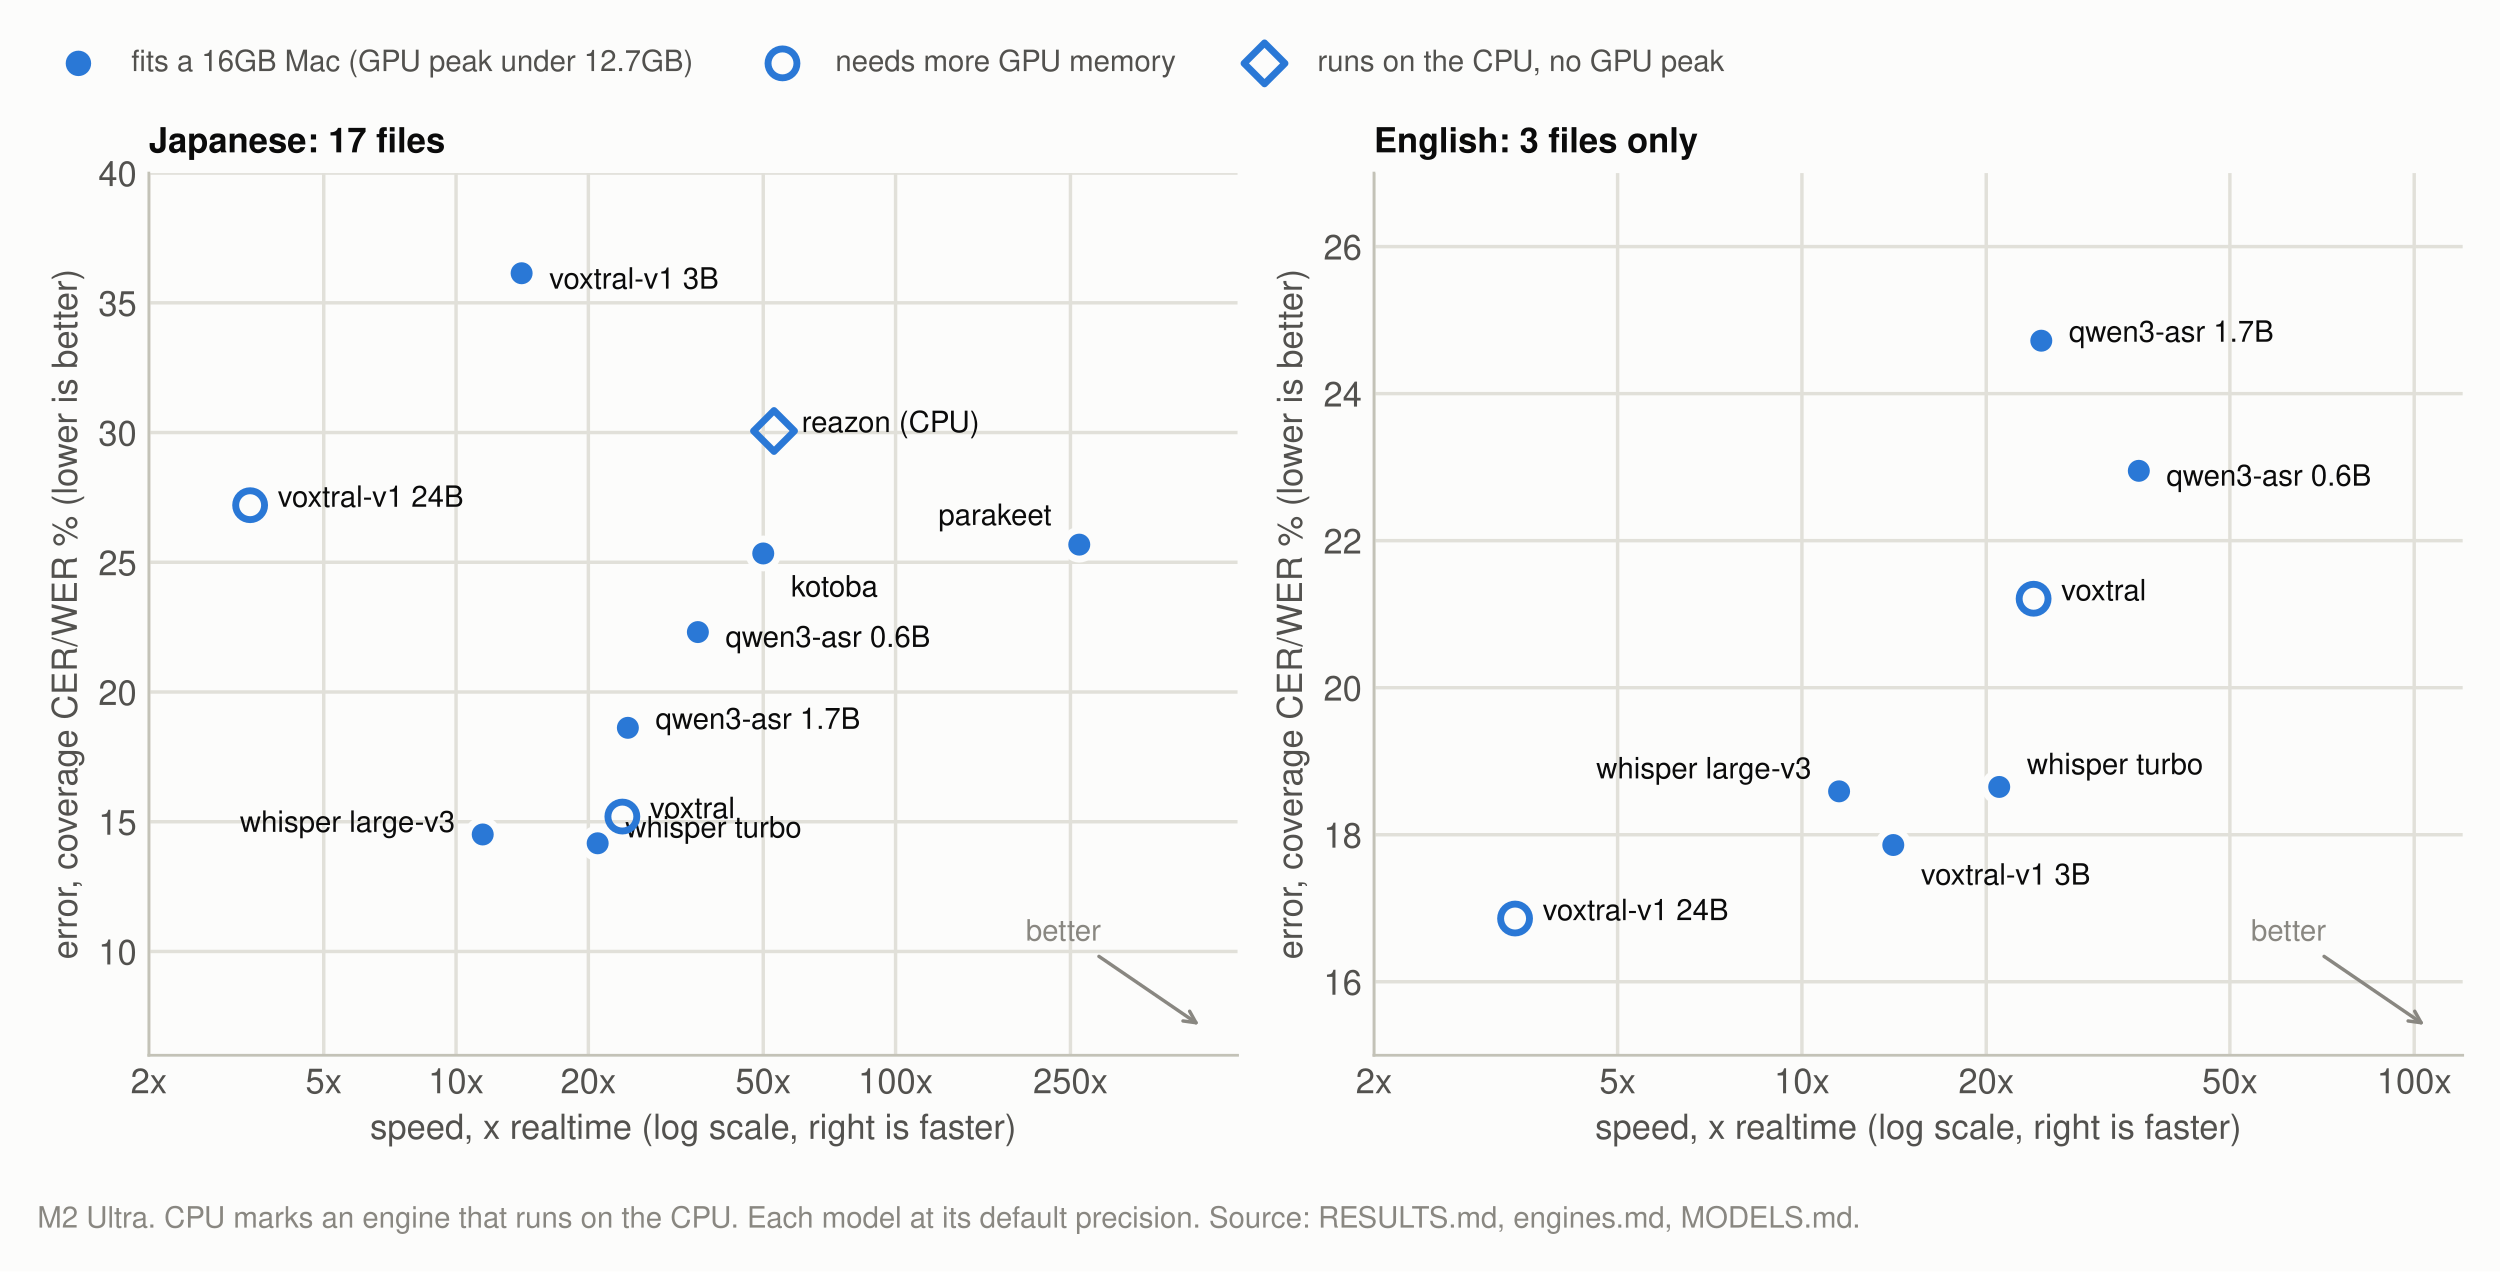
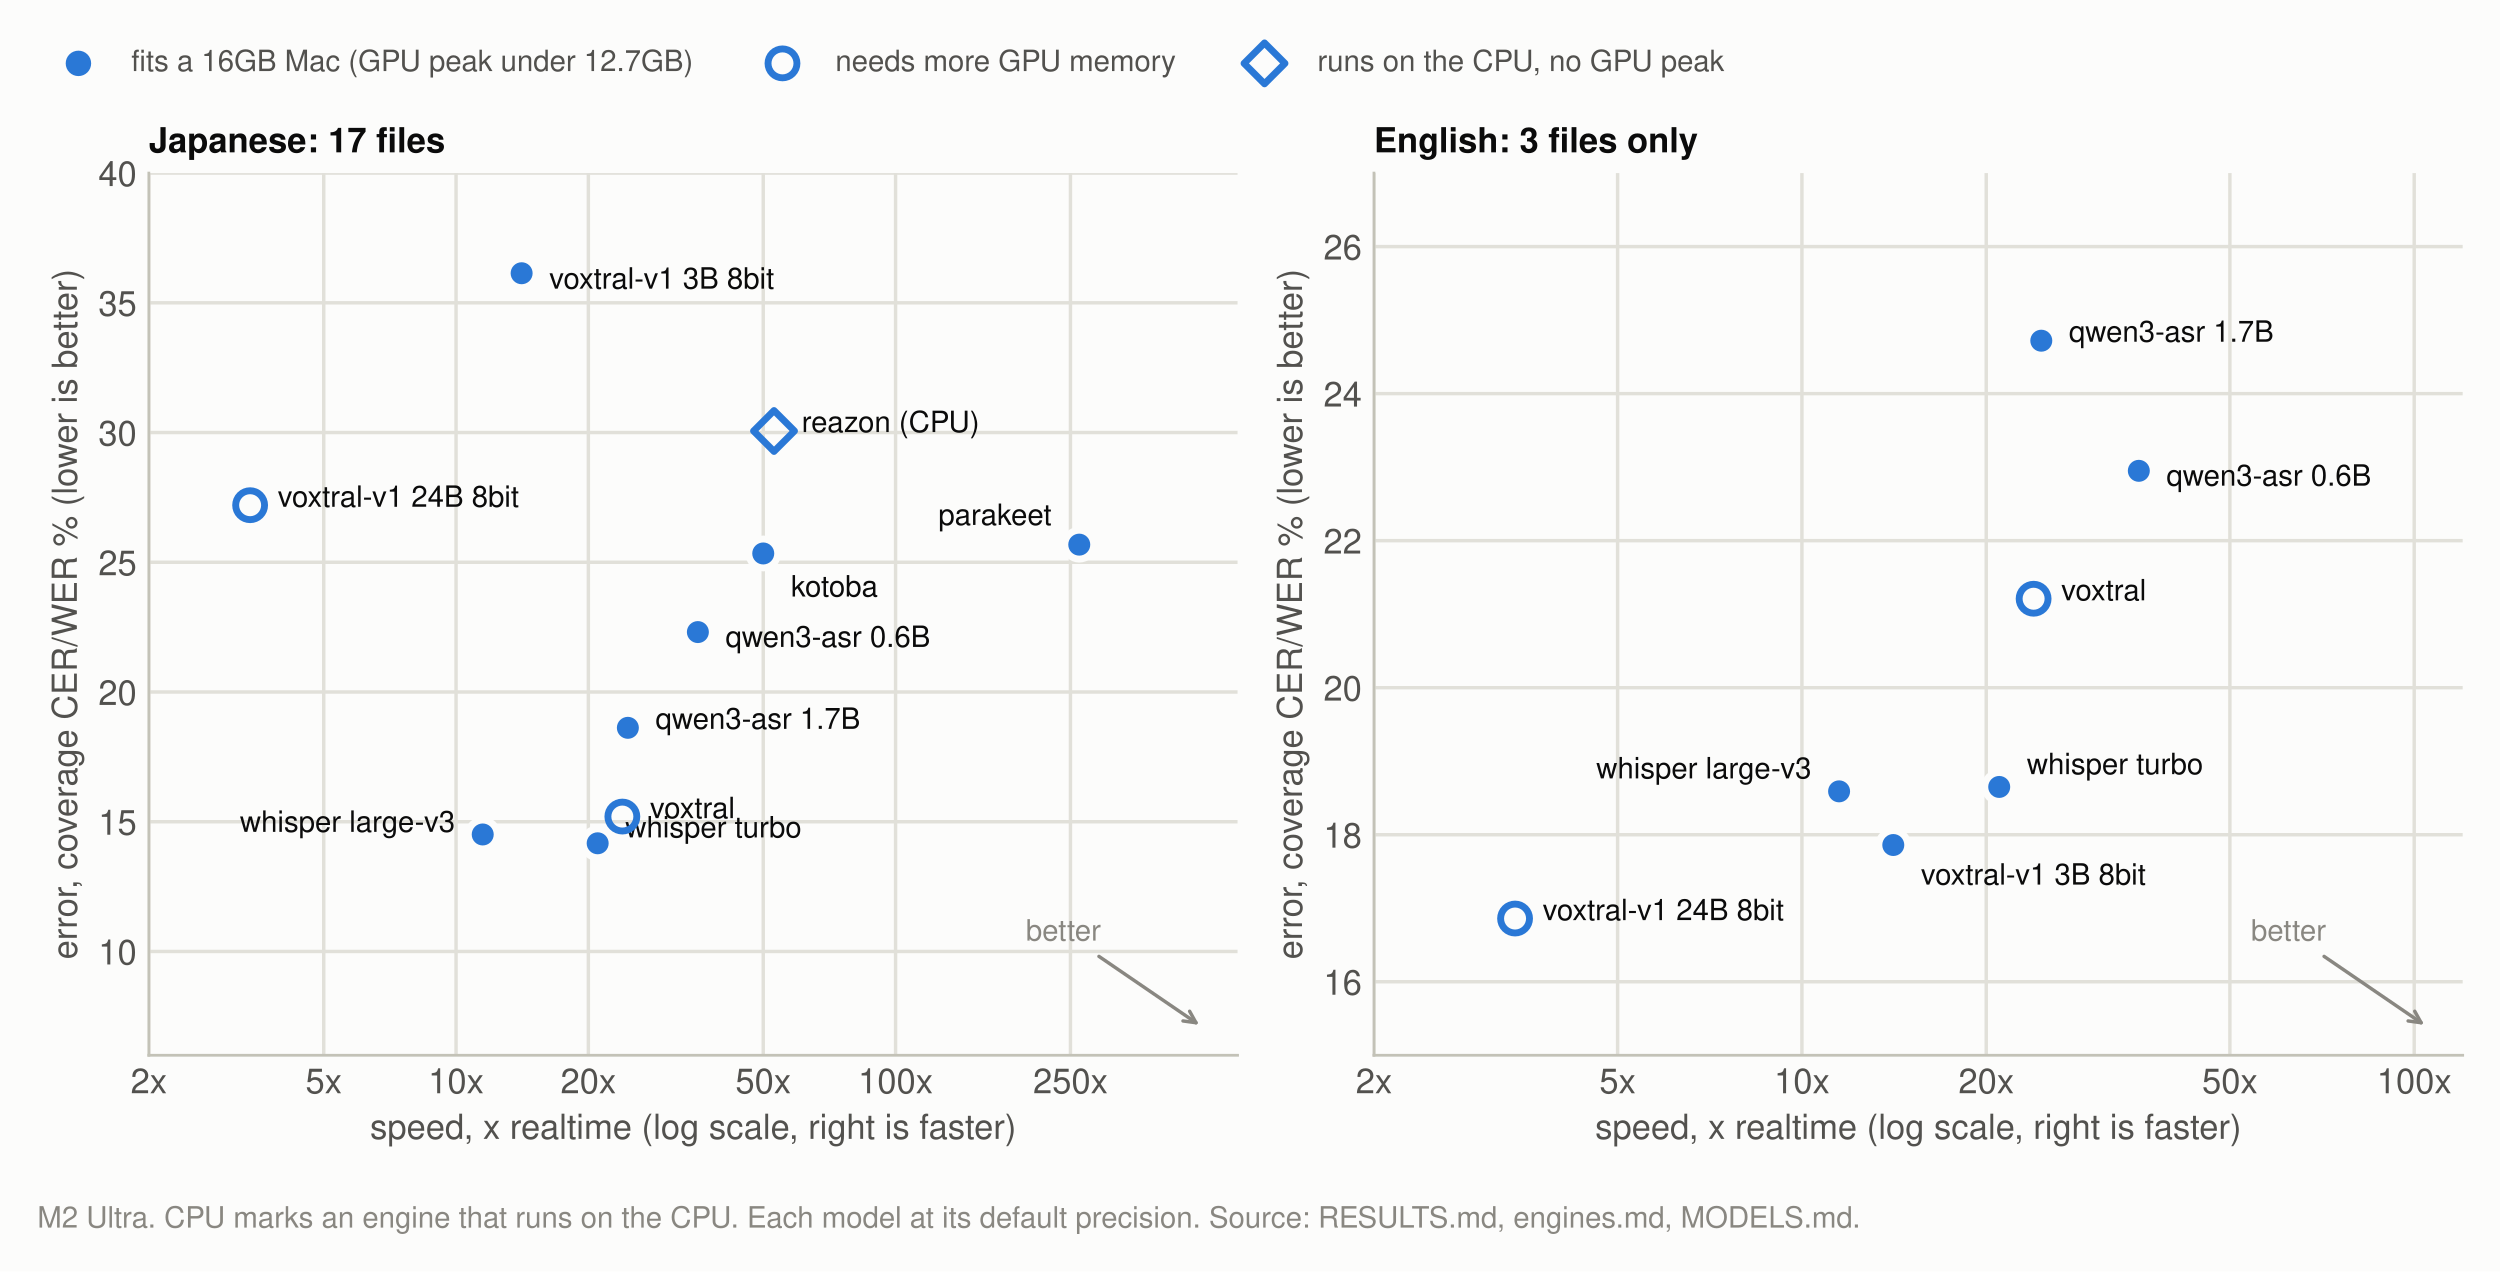
<svg xmlns="http://www.w3.org/2000/svg" xmlns:xlink="http://www.w3.org/1999/xlink" width="723.6pt" height="367.989pt" viewBox="0 0 723.6 367.989" version="1.1">
  <defs>
    <style type="text/css">*{stroke-linejoin: round; stroke-linecap: butt}</style>
  </defs>
  <g id="figure_1">
    <g id="patch_1">
      <path d="M 0 367.989  L 723.6 367.989  L 723.6 0  L 0 0  z " style="fill: #fcfcfb" />
    </g>
    <g id="axes_1">
      <g id="patch_2">
        <path d="M 43.08 305.438  L 358.2 305.438  L 358.2 50.097  L 43.08 50.097  z " style="fill: #fcfcfb" />
      </g>
      <g id="matplotlib.axis_1">
        <g id="xtick_1">
          <g id="line2d_1">
            <path d="M 43.08 305.438  L 43.08 50.097  " clip-path="url(#p4b20a59d7d)" style="fill: none; stroke: #e1e0d9; stroke-linecap: round" />
          </g>
          <g id="line2d_2" />
          <g id="text_1">
            <text style="font-size: 10px; font-family: 'Helvetica', 'Arial', 'DejaVu Sans'; text-anchor: middle; fill: #52514e" x="43.08" y="316.438" transform="rotate(-0 43.08 316.438)">2x</text>
          </g>
        </g>
        <g id="xtick_2">
          <g id="line2d_3">
            <path d="M 93.703 305.438  L 93.703 50.097  " clip-path="url(#p4b20a59d7d)" style="fill: none; stroke: #e1e0d9; stroke-linecap: round" />
          </g>
          <g id="line2d_4" />
          <g id="text_2">
            <text style="font-size: 10px; font-family: 'Helvetica', 'Arial', 'DejaVu Sans'; text-anchor: middle; fill: #52514e" x="93.703" y="316.438" transform="rotate(-0 93.70282 316.438)">5x</text>
          </g>
        </g>
        <g id="xtick_3">
          <g id="line2d_5">
            <path d="M 131.997 305.438  L 131.997 50.097  " clip-path="url(#p4b20a59d7d)" style="fill: none; stroke: #e1e0d9; stroke-linecap: round" />
          </g>
          <g id="line2d_6" />
          <g id="text_3">
            <text style="font-size: 10px; font-family: 'Helvetica', 'Arial', 'DejaVu Sans'; text-anchor: middle; fill: #52514e" x="131.997" y="316.438" transform="rotate(-0 131.9975 316.438)">10x</text>
          </g>
        </g>
        <g id="xtick_4">
          <g id="line2d_7">
            <path d="M 170.292 305.438  L 170.292 50.097  " clip-path="url(#p4b20a59d7d)" style="fill: none; stroke: #e1e0d9; stroke-linecap: round" />
          </g>
          <g id="line2d_8" />
          <g id="text_4">
            <text style="font-size: 10px; font-family: 'Helvetica', 'Arial', 'DejaVu Sans'; text-anchor: middle; fill: #52514e" x="170.292" y="316.438" transform="rotate(-0 170.2922 316.438)">20x</text>
          </g>
        </g>
        <g id="xtick_5">
          <g id="line2d_9">
            <path d="M 220.915 305.438  L 220.915 50.097  " clip-path="url(#p4b20a59d7d)" style="fill: none; stroke: #e1e0d9; stroke-linecap: round" />
          </g>
          <g id="line2d_10" />
          <g id="text_5">
            <text style="font-size: 10px; font-family: 'Helvetica', 'Arial', 'DejaVu Sans'; text-anchor: middle; fill: #52514e" x="220.915" y="316.438" transform="rotate(-0 220.915 316.438)">50x</text>
          </g>
        </g>
        <g id="xtick_6">
          <g id="line2d_11">
            <path d="M 259.21 305.438  L 259.21 50.097  " clip-path="url(#p4b20a59d7d)" style="fill: none; stroke: #e1e0d9; stroke-linecap: round" />
          </g>
          <g id="line2d_12" />
          <g id="text_6">
            <text style="font-size: 10px; font-family: 'Helvetica', 'Arial', 'DejaVu Sans'; text-anchor: middle; fill: #52514e" x="259.21" y="316.438" transform="rotate(-0 259.2097 316.438)">100x</text>
          </g>
        </g>
        <g id="xtick_7">
          <g id="line2d_13">
            <path d="M 309.832 305.438  L 309.832 50.097  " clip-path="url(#p4b20a59d7d)" style="fill: none; stroke: #e1e0d9; stroke-linecap: round" />
          </g>
          <g id="line2d_14" />
          <g id="text_7">
            <text style="font-size: 10px; font-family: 'Helvetica', 'Arial', 'DejaVu Sans'; text-anchor: middle; fill: #52514e" x="309.832" y="316.438" transform="rotate(-0 309.8325 316.438)">250x</text>
          </g>
        </g>
        <g id="text_8">
          <text style="font-size: 10px; font-family: 'Helvetica', 'Arial', 'DejaVu Sans'; text-anchor: middle; fill: #52514e" x="200.64" y="329.637" transform="rotate(-0 200.64 329.6372)">speed, x realtime (log scale, right is faster)</text>
        </g>
      </g>
      <g id="matplotlib.axis_2">
        <g id="ytick_1">
          <g id="line2d_15">
            <path d="M 43.08 275.398  L 358.2 275.398  " clip-path="url(#p4b20a59d7d)" style="fill: none; stroke: #e1e0d9; stroke-linecap: round" />
          </g>
          <g id="line2d_16" />
          <g id="text_9">
            <text style="font-size: 10px; font-family: 'Helvetica', 'Arial', 'DejaVu Sans'; text-anchor: end; fill: #52514e" x="39.58" y="279.148" transform="rotate(-0 39.58 279.1479)">10</text>
          </g>
        </g>
        <g id="ytick_2">
          <g id="line2d_17">
            <path d="M 43.08 237.848  L 358.2 237.848  " clip-path="url(#p4b20a59d7d)" style="fill: none; stroke: #e1e0d9; stroke-linecap: round" />
          </g>
          <g id="line2d_18" />
          <g id="text_10">
            <text style="font-size: 10px; font-family: 'Helvetica', 'Arial', 'DejaVu Sans'; text-anchor: end; fill: #52514e" x="39.58" y="241.598" transform="rotate(-0 39.58 241.5978)">15</text>
          </g>
        </g>
        <g id="ytick_3">
          <g id="line2d_19">
            <path d="M 43.08 200.298  L 358.2 200.298  " clip-path="url(#p4b20a59d7d)" style="fill: none; stroke: #e1e0d9; stroke-linecap: round" />
          </g>
          <g id="line2d_20" />
          <g id="text_11">
            <text style="font-size: 10px; font-family: 'Helvetica', 'Arial', 'DejaVu Sans'; text-anchor: end; fill: #52514e" x="39.58" y="204.048" transform="rotate(-0 39.58 204.0476)">20</text>
          </g>
        </g>
        <g id="ytick_4">
          <g id="line2d_21">
            <path d="M 43.08 162.748  L 358.2 162.748  " clip-path="url(#p4b20a59d7d)" style="fill: none; stroke: #e1e0d9; stroke-linecap: round" />
          </g>
          <g id="line2d_22" />
          <g id="text_12">
            <text style="font-size: 10px; font-family: 'Helvetica', 'Arial', 'DejaVu Sans'; text-anchor: end; fill: #52514e" x="39.58" y="166.498" transform="rotate(-0 39.58 166.4975)">25</text>
          </g>
        </g>
        <g id="ytick_5">
          <g id="line2d_23">
            <path d="M 43.08 125.197  L 358.2 125.197  " clip-path="url(#p4b20a59d7d)" style="fill: none; stroke: #e1e0d9; stroke-linecap: round" />
          </g>
          <g id="line2d_24" />
          <g id="text_13">
            <text style="font-size: 10px; font-family: 'Helvetica', 'Arial', 'DejaVu Sans'; text-anchor: end; fill: #52514e" x="39.58" y="128.947" transform="rotate(-0 39.58 128.9474)">30</text>
          </g>
        </g>
        <g id="ytick_6">
          <g id="line2d_25">
            <path d="M 43.08 87.647  L 358.2 87.647  " clip-path="url(#p4b20a59d7d)" style="fill: none; stroke: #e1e0d9; stroke-linecap: round" />
          </g>
          <g id="line2d_26" />
          <g id="text_14">
            <text style="font-size: 10px; font-family: 'Helvetica', 'Arial', 'DejaVu Sans'; text-anchor: end; fill: #52514e" x="39.58" y="91.397" transform="rotate(-0 39.58 91.3973)">35</text>
          </g>
        </g>
        <g id="ytick_7">
          <g id="line2d_27">
            <path d="M 43.08 50.097  L 358.2 50.097  " clip-path="url(#p4b20a59d7d)" style="fill: none; stroke: #e1e0d9; stroke-linecap: round" />
          </g>
          <g id="line2d_28" />
          <g id="text_15">
            <text style="font-size: 10px; font-family: 'Helvetica', 'Arial', 'DejaVu Sans'; text-anchor: end; fill: #52514e" x="39.58" y="53.847" transform="rotate(-0 39.58 53.84719)">40</text>
          </g>
        </g>
        <g id="text_16">
          <text style="font-size: 10px; font-family: 'Helvetica', 'Arial', 'DejaVu Sans'; text-anchor: middle; fill: #52514e" x="22.246" y="177.768" transform="rotate(-90 22.24563 177.7676)">error, coverage CER/WER % (lower is better)</text>
        </g>
      </g>
      <g id="PathCollection_1" />
      <g id="PathCollection_2">
        <path d="M 0 372.172  C 1.109 372.172 2.174 371.731 2.958 370.947  C 3.743 370.162 4.183 369.098 4.183 367.989  C 4.183 366.879 3.743 365.815 2.958 365.031  C 2.174 364.246 1.109 363.806 0 363.806  C -1.109 363.806 -2.174 364.246 -2.958 365.031  C -3.743 365.815 -4.183 366.879 -4.183 367.989  C -4.183 369.098 -3.743 370.162 -2.958 370.947  C -2.174 371.731 -1.109 372.172 0 372.172  " clip-path="url(#p4b20a59d7d)" style="fill: none; stroke: #2a78d6; stroke-width: 2" />
      </g>
      <g id="PathCollection_3">
        <path d="M 4.916 368.989  L 5.916 367.989  L 0 362.073  L -1 363.073  " clip-path="url(#p4b20a59d7d)" style="fill: none; stroke: #2a78d6; stroke-width: 2" />
      </g>
      <g id="patch_3">
        <path d="M 43.08 305.438  L 43.08 50.097  " style="fill: none; stroke: #c3c2b7; stroke-width: 0.8; stroke-linejoin: miter; stroke-linecap: square" />
      </g>
      <g id="patch_4">
        <path d="M 43.08 305.438  L 358.2 305.438  " style="fill: none; stroke: #c3c2b7; stroke-width: 0.8; stroke-linejoin: miter; stroke-linecap: square" />
      </g>
      <g id="text_17">
        <text style="font-size: 8.5px; font-family: 'Helvetica', 'Arial', 'DejaVu Sans'; text-anchor: start; fill: #0b0b0b" x="188.134" y="236.811" transform="rotate(-0 188.1343 236.8111)">voxtral</text>
      </g>
      <g id="text_18">
        <text style="font-size: 8.5px; font-family: 'Helvetica', 'Arial', 'DejaVu Sans'; text-anchor: end; fill: #0b0b0b" x="131.719" y="240.775" transform="rotate(-0 131.719 240.7749)">whisper large-v3</text>
      </g>
      <g id="text_19">
        <text style="font-size: 8.5px; font-family: 'Helvetica', 'Arial', 'DejaVu Sans'; text-anchor: start; fill: #0b0b0b" x="180.988" y="242.383" transform="rotate(-0 180.9877 242.3827)">whisper turbo</text>
      </g>
      <g id="text_20">
        <text style="font-size: 8.5px; font-family: 'Helvetica', 'Arial', 'DejaVu Sans'; text-anchor: start; fill: #0b0b0b" x="189.729" y="210.963" transform="rotate(-0 189.7292 210.9631)">qwen3-asr 1.7B</text>
      </g>
      <g id="text_21">
        <text style="font-size: 8.5px; font-family: 'Helvetica', 'Arial', 'DejaVu Sans'; text-anchor: start; fill: #0b0b0b" x="209.993" y="187.251" transform="rotate(-0 209.9932 187.2511)">qwen3-asr 0.6B</text>
      </g>
      <g id="text_22">
-         <text style="font-size: 8.5px; font-family: 'Helvetica', 'Arial', 'DejaVu Sans'; text-anchor: start; fill: #0b0b0b" x="158.98" y="83.551" transform="rotate(-0 158.98 83.55121)">voxtral-v1 3B</text>
+         <text style="font-size: 8.5px; font-family: 'Helvetica', 'Arial', 'DejaVu Sans'; text-anchor: start; fill: #0b0b0b" x="158.98" y="83.551" transform="rotate(-0 158.98 83.55121)">voxtral-v1 3B 8bit</text>
      </g>
      <g id="text_23">
-         <text style="font-size: 8.5px; font-family: 'Helvetica', 'Arial', 'DejaVu Sans'; text-anchor: start; fill: #0b0b0b" x="80.396" y="146.691" transform="rotate(-0 80.39591 146.6908)">voxtral-v1 24B</text>
+         <text style="font-size: 8.5px; font-family: 'Helvetica', 'Arial', 'DejaVu Sans'; text-anchor: start; fill: #0b0b0b" x="80.396" y="146.691" transform="rotate(-0 80.39591 146.6908)">voxtral-v1 24B 8bit</text>
      </g>
      <g id="text_24">
        <text style="font-size: 8.5px; font-family: 'Helvetica', 'Arial', 'DejaVu Sans'; text-anchor: start; fill: #0b0b0b" x="228.915" y="172.659" transform="rotate(-0 228.915 172.6595)">kotoba</text>
      </g>
      <g id="text_25">
        <text style="font-size: 8.5px; font-family: 'Helvetica', 'Arial', 'DejaVu Sans'; text-anchor: end; fill: #0b0b0b" x="304.381" y="151.942" transform="rotate(-0 304.3805 151.9424)">parakeet</text>
      </g>
      <g id="text_26">
        <text style="font-size: 8.5px; font-family: 'Helvetica', 'Arial', 'DejaVu Sans'; text-anchor: start; fill: #0b0b0b" x="232.03" y="125.067" transform="rotate(-0 232.0299 125.067)">reazon (CPU)</text>
      </g>
      <g id="patch_5">
        <path d="M 318.082 276.819  Q 332.589 286.734 346.173 296.019  " style="fill: none; stroke: #898781; stroke-linecap: round" />
        <path d="M 344.325 292.697  L 346.173 296.019  L 342.406 295.504  " style="fill: none; stroke: #898781; stroke-linecap: round" />
      </g>
      <g id="text_27">
        <text style="font-size: 8.5px; font-family: 'Helvetica', 'Arial', 'DejaVu Sans'; text-anchor: middle; fill: #898781" x="307.781" y="272.244" transform="rotate(-0 307.7808 272.2437)">better</text>
      </g>
      <g id="text_28">
        <text style="font-weight: 700; font-size: 10px; font-family: 'Helvetica', 'Arial', 'DejaVu Sans'; text-anchor: start; fill: #0b0b0b" x="43.08" y="44.097" transform="rotate(-0 43.08 44.09719)">Japanese: 17 files</text>
      </g>
      <g id="PathCollection_4">
        <path d="M 180.134 240.529  C 181.244 240.529 182.308 240.088 183.092 239.304  C 183.877 238.519 184.318 237.455 184.318 236.346  C 184.318 235.236 183.877 234.172 183.092 233.388  C 182.308 232.603 181.244 232.162 180.134 232.162  C 179.025 232.162 177.961 232.603 177.176 233.388  C 176.392 234.172 175.951 235.236 175.951 236.346  C 175.951 237.455 176.392 238.519 177.176 239.304  C 177.961 240.088 179.025 240.529 180.134 240.529  L 180.134 240.529  z " clip-path="url(#p4b20a59d7d)" style="fill: none; stroke: #2a78d6; stroke-width: 2" />
      </g>
      <g id="PathCollection_5">
        <defs>
          <path id="m389bb4e59b" d="M 0 4.183  C 1.109 4.183 2.174 3.743 2.958 2.958  C 3.743 2.174 4.183 1.109 4.183 0  C 4.183 -1.109 3.743 -2.174 2.958 -2.958  C 2.174 -3.743 1.109 -4.183 0 -4.183  C -1.109 -4.183 -2.174 -3.743 -2.958 -2.958  C -3.743 -2.174 -4.183 -1.109 -4.183 0  C -4.183 1.109 -3.743 2.174 -2.958 2.958  C -2.174 3.743 -1.109 4.183 0 4.183  z " style="stroke: #fcfcfb; stroke-width: 2" />
        </defs>
        <g clip-path="url(#p4b20a59d7d)">
          <use xlink:href="#m389bb4e59b" x="139.719" y="241.528" style="fill: #2a78d6; stroke: #fcfcfb; stroke-width: 2" />
        </g>
      </g>
      <g id="PathCollection_6">
        <g clip-path="url(#p4b20a59d7d)">
          <use xlink:href="#m389bb4e59b" x="172.988" y="244.081" style="fill: #2a78d6; stroke: #fcfcfb; stroke-width: 2" />
        </g>
      </g>
      <g id="PathCollection_7">
        <g clip-path="url(#p4b20a59d7d)">
          <use xlink:href="#m389bb4e59b" x="181.729" y="210.661" style="fill: #2a78d6; stroke: #fcfcfb; stroke-width: 2" />
        </g>
      </g>
      <g id="PathCollection_8">
        <g clip-path="url(#p4b20a59d7d)">
          <use xlink:href="#m389bb4e59b" x="201.993" y="182.949" style="fill: #2a78d6; stroke: #fcfcfb; stroke-width: 2" />
        </g>
      </g>
      <g id="PathCollection_9">
        <g clip-path="url(#p4b20a59d7d)">
          <use xlink:href="#m389bb4e59b" x="150.98" y="79.086" style="fill: #2a78d6; stroke: #fcfcfb; stroke-width: 2" />
        </g>
      </g>
      <g id="PathCollection_10">
        <path d="M 72.396 150.409  C 73.505 150.409 74.569 149.968 75.354 149.184  C 76.138 148.399 76.579 147.335 76.579 146.225  C 76.579 145.116 76.138 144.052 75.354 143.267  C 74.569 142.483 73.505 142.042 72.396 142.042  C 71.286 142.042 70.222 142.483 69.438 143.267  C 68.653 144.052 68.213 145.116 68.213 146.225  C 68.213 147.335 68.653 148.399 69.438 149.184  C 70.222 149.968 71.286 150.409 72.396 150.409  L 72.396 150.409  z " clip-path="url(#p4b20a59d7d)" style="fill: none; stroke: #2a78d6; stroke-width: 2" />
      </g>
      <g id="PathCollection_11">
        <g clip-path="url(#p4b20a59d7d)">
          <use xlink:href="#m389bb4e59b" x="220.915" y="160.194" style="fill: #2a78d6; stroke: #fcfcfb; stroke-width: 2" />
        </g>
      </g>
      <g id="PathCollection_12">
        <g clip-path="url(#p4b20a59d7d)">
          <use xlink:href="#m389bb4e59b" x="312.381" y="157.641" style="fill: #2a78d6; stroke: #fcfcfb; stroke-width: 2" />
        </g>
      </g>
      <g id="PathCollection_13">
        <path d="M 224.03 130.663  L 229.946 124.747  L 224.03 118.831  L 218.114 124.747  L 224.03 130.663  z " clip-path="url(#p4b20a59d7d)" style="fill: none; stroke: #2a78d6; stroke-width: 2" />
      </g>
    </g>
    <g id="axes_2">
      <g id="patch_6">
        <path d="M 397.68 305.438  L 712.8 305.438  L 712.8 50.097  L 397.68 50.097  z " style="fill: #fcfcfb" />
      </g>
      <g id="matplotlib.axis_3">
        <g id="xtick_8">
          <g id="line2d_29">
            <path d="M 397.68 305.438  L 397.68 50.097  " clip-path="url(#p29203c3ad9)" style="fill: none; stroke: #e1e0d9; stroke-linecap: round" />
          </g>
          <g id="line2d_30" />
          <g id="text_29">
            <text style="font-size: 10px; font-family: 'Helvetica', 'Arial', 'DejaVu Sans'; text-anchor: middle; fill: #52514e" x="397.68" y="316.438" transform="rotate(-0 397.68 316.438)">2x</text>
          </g>
        </g>
        <g id="xtick_9">
          <g id="line2d_31">
            <path d="M 468.202 305.438  L 468.202 50.097  " clip-path="url(#p29203c3ad9)" style="fill: none; stroke: #e1e0d9; stroke-linecap: round" />
          </g>
          <g id="line2d_32" />
          <g id="text_30">
            <text style="font-size: 10px; font-family: 'Helvetica', 'Arial', 'DejaVu Sans'; text-anchor: middle; fill: #52514e" x="468.202" y="316.438" transform="rotate(-0 468.202 316.438)">5x</text>
          </g>
        </g>
        <g id="xtick_10">
          <g id="line2d_33">
            <path d="M 521.55 305.438  L 521.55 50.097  " clip-path="url(#p29203c3ad9)" style="fill: none; stroke: #e1e0d9; stroke-linecap: round" />
          </g>
          <g id="line2d_34" />
          <g id="text_31">
            <text style="font-size: 10px; font-family: 'Helvetica', 'Arial', 'DejaVu Sans'; text-anchor: middle; fill: #52514e" x="521.55" y="316.438" transform="rotate(-0 521.5499 316.438)">10x</text>
          </g>
        </g>
        <g id="xtick_11">
          <g id="line2d_35">
            <path d="M 574.898 305.438  L 574.898 50.097  " clip-path="url(#p29203c3ad9)" style="fill: none; stroke: #e1e0d9; stroke-linecap: round" />
          </g>
          <g id="line2d_36" />
          <g id="text_32">
            <text style="font-size: 10px; font-family: 'Helvetica', 'Arial', 'DejaVu Sans'; text-anchor: middle; fill: #52514e" x="574.898" y="316.438" transform="rotate(-0 574.8978 316.438)">20x</text>
          </g>
        </g>
        <g id="xtick_12">
          <g id="line2d_37">
            <path d="M 645.42 305.438  L 645.42 50.097  " clip-path="url(#p29203c3ad9)" style="fill: none; stroke: #e1e0d9; stroke-linecap: round" />
          </g>
          <g id="line2d_38" />
          <g id="text_33">
            <text style="font-size: 10px; font-family: 'Helvetica', 'Arial', 'DejaVu Sans'; text-anchor: middle; fill: #52514e" x="645.42" y="316.438" transform="rotate(-0 645.4198 316.438)">50x</text>
          </g>
        </g>
        <g id="xtick_13">
          <g id="line2d_39">
            <path d="M 698.768 305.438  L 698.768 50.097  " clip-path="url(#p29203c3ad9)" style="fill: none; stroke: #e1e0d9; stroke-linecap: round" />
          </g>
          <g id="line2d_40" />
          <g id="text_34">
            <text style="font-size: 10px; font-family: 'Helvetica', 'Arial', 'DejaVu Sans'; text-anchor: middle; fill: #52514e" x="698.768" y="316.438" transform="rotate(-0 698.7677 316.438)">100x</text>
          </g>
        </g>
        <g id="text_35">
          <text style="font-size: 10px; font-family: 'Helvetica', 'Arial', 'DejaVu Sans'; text-anchor: middle; fill: #52514e" x="555.24" y="329.637" transform="rotate(-0 555.24 329.6372)">speed, x realtime (log scale, right is faster)</text>
        </g>
      </g>
      <g id="matplotlib.axis_4">
        <g id="ytick_8">
          <g id="line2d_41">
            <path d="M 397.68 284.16  L 712.8 284.16  " clip-path="url(#p29203c3ad9)" style="fill: none; stroke: #e1e0d9; stroke-linecap: round" />
          </g>
          <g id="line2d_42" />
          <g id="text_36">
            <text style="font-size: 10px; font-family: 'Helvetica', 'Arial', 'DejaVu Sans'; text-anchor: end; fill: #52514e" x="394.18" y="287.91" transform="rotate(-0 394.18 287.9096)">16</text>
          </g>
        </g>
        <g id="ytick_9">
          <g id="line2d_43">
            <path d="M 397.68 241.603  L 712.8 241.603  " clip-path="url(#p29203c3ad9)" style="fill: none; stroke: #e1e0d9; stroke-linecap: round" />
          </g>
          <g id="line2d_44" />
          <g id="text_37">
            <text style="font-size: 10px; font-family: 'Helvetica', 'Arial', 'DejaVu Sans'; text-anchor: end; fill: #52514e" x="394.18" y="245.353" transform="rotate(-0 394.18 245.3528)">18</text>
          </g>
        </g>
        <g id="ytick_10">
          <g id="line2d_45">
            <path d="M 397.68 199.046  L 712.8 199.046  " clip-path="url(#p29203c3ad9)" style="fill: none; stroke: #e1e0d9; stroke-linecap: round" />
          </g>
          <g id="line2d_46" />
          <g id="text_38">
            <text style="font-size: 10px; font-family: 'Helvetica', 'Arial', 'DejaVu Sans'; text-anchor: end; fill: #52514e" x="394.18" y="202.796" transform="rotate(-0 394.18 202.796)">20</text>
          </g>
        </g>
        <g id="ytick_11">
          <g id="line2d_47">
            <path d="M 397.68 156.489  L 712.8 156.489  " clip-path="url(#p29203c3ad9)" style="fill: none; stroke: #e1e0d9; stroke-linecap: round" />
          </g>
          <g id="line2d_48" />
          <g id="text_39">
            <text style="font-size: 10px; font-family: 'Helvetica', 'Arial', 'DejaVu Sans'; text-anchor: end; fill: #52514e" x="394.18" y="160.239" transform="rotate(-0 394.18 160.2392)">22</text>
          </g>
        </g>
        <g id="ytick_12">
          <g id="line2d_49">
            <path d="M 397.68 113.932  L 712.8 113.932  " clip-path="url(#p29203c3ad9)" style="fill: none; stroke: #e1e0d9; stroke-linecap: round" />
          </g>
          <g id="line2d_50" />
          <g id="text_40">
            <text style="font-size: 10px; font-family: 'Helvetica', 'Arial', 'DejaVu Sans'; text-anchor: end; fill: #52514e" x="394.18" y="117.682" transform="rotate(-0 394.18 117.6824)">24</text>
          </g>
        </g>
        <g id="ytick_13">
          <g id="line2d_51">
            <path d="M 397.68 71.376  L 712.8 71.376  " clip-path="url(#p29203c3ad9)" style="fill: none; stroke: #e1e0d9; stroke-linecap: round" />
          </g>
          <g id="line2d_52" />
          <g id="text_41">
            <text style="font-size: 10px; font-family: 'Helvetica', 'Arial', 'DejaVu Sans'; text-anchor: end; fill: #52514e" x="394.18" y="75.126" transform="rotate(-0 394.18 75.12559)">26</text>
          </g>
        </g>
        <g id="text_42">
          <text style="font-size: 10px; font-family: 'Helvetica', 'Arial', 'DejaVu Sans'; text-anchor: middle; fill: #52514e" x="376.846" y="177.768" transform="rotate(-90 376.8456 177.7676)">error, coverage CER/WER % (lower is better)</text>
        </g>
      </g>
      <g id="patch_7">
        <path d="M 397.68 305.438  L 397.68 50.097  " style="fill: none; stroke: #c3c2b7; stroke-width: 0.8; stroke-linejoin: miter; stroke-linecap: square" />
      </g>
      <g id="patch_8">
        <path d="M 397.68 305.438  L 712.8 305.438  " style="fill: none; stroke: #c3c2b7; stroke-width: 0.8; stroke-linejoin: miter; stroke-linecap: square" />
      </g>
      <g id="text_43">
        <text style="font-size: 8.5px; font-family: 'Helvetica', 'Arial', 'DejaVu Sans'; text-anchor: start; fill: #0b0b0b" x="596.609" y="173.764" transform="rotate(-0 596.6087 173.7644)">voxtral</text>
      </g>
      <g id="text_44">
        <text style="font-size: 8.5px; font-family: 'Helvetica', 'Arial', 'DejaVu Sans'; text-anchor: end; fill: #0b0b0b" x="524.307" y="225.296" transform="rotate(-0 524.3066 225.2957)">whisper large-v3</text>
      </g>
      <g id="text_45">
        <text style="font-size: 8.5px; font-family: 'Helvetica', 'Arial', 'DejaVu Sans'; text-anchor: start; fill: #0b0b0b" x="586.653" y="224.073" transform="rotate(-0 586.6529 224.0735)">whisper turbo</text>
      </g>
      <g id="text_46">
        <text style="font-size: 8.5px; font-family: 'Helvetica', 'Arial', 'DejaVu Sans'; text-anchor: start; fill: #0b0b0b" x="598.831" y="98.914" transform="rotate(-0 598.8306 98.91358)">qwen3-asr 1.7B</text>
      </g>
      <g id="text_47">
        <text style="font-size: 8.5px; font-family: 'Helvetica', 'Arial', 'DejaVu Sans'; text-anchor: start; fill: #0b0b0b" x="627.06" y="140.576" transform="rotate(-0 627.0601 140.5763)">qwen3-asr 0.6B</text>
      </g>
      <g id="text_48">
-         <text style="font-size: 8.5px; font-family: 'Helvetica', 'Arial', 'DejaVu Sans'; text-anchor: start; fill: #0b0b0b" x="555.994" y="256.047" transform="rotate(-0 555.9942 256.0471)">voxtral-v1 3B</text>
+         <text style="font-size: 8.5px; font-family: 'Helvetica', 'Arial', 'DejaVu Sans'; text-anchor: start; fill: #0b0b0b" x="555.994" y="256.047" transform="rotate(-0 555.9942 256.0471)">voxtral-v1 3B 8bit</text>
      </g>
      <g id="text_49">
-         <text style="font-size: 8.5px; font-family: 'Helvetica', 'Arial', 'DejaVu Sans'; text-anchor: start; fill: #0b0b0b" x="446.52" y="266.325" transform="rotate(-0 446.5196 266.3255)">voxtral-v1 24B</text>
+         <text style="font-size: 8.5px; font-family: 'Helvetica', 'Arial', 'DejaVu Sans'; text-anchor: start; fill: #0b0b0b" x="446.52" y="266.325" transform="rotate(-0 446.5196 266.3255)">voxtral-v1 24B 8bit</text>
      </g>
      <g id="patch_9">
        <path d="M 672.682 276.819  Q 687.189 286.734 700.773 296.019  " style="fill: none; stroke: #898781; stroke-linecap: round" />
        <path d="M 698.925 292.697  L 700.773 296.019  L 697.006 295.504  " style="fill: none; stroke: #898781; stroke-linecap: round" />
      </g>
      <g id="text_50">
        <text style="font-size: 8.5px; font-family: 'Helvetica', 'Arial', 'DejaVu Sans'; text-anchor: middle; fill: #898781" x="662.381" y="272.244" transform="rotate(-0 662.3808 272.2437)">better</text>
      </g>
      <g id="text_51">
        <text style="font-weight: 700; font-size: 10px; font-family: 'Helvetica', 'Arial', 'DejaVu Sans'; text-anchor: start; fill: #0b0b0b" x="397.68" y="44.097" transform="rotate(-0 397.68 44.09719)">English: 3 files only</text>
      </g>
      <g id="PathCollection_14">
        <path d="M 588.609 177.482  C 589.718 177.482 590.782 177.042 591.567 176.257  C 592.351 175.473 592.792 174.409 592.792 173.299  C 592.792 172.19 592.351 171.126 591.567 170.341  C 590.782 169.557 589.718 169.116 588.609 169.116  C 587.499 169.116 586.435 169.557 585.651 170.341  C 584.866 171.126 584.425 172.19 584.425 173.299  C 584.425 174.409 584.866 175.473 585.651 176.257  C 586.435 177.042 587.499 177.482 588.609 177.482  L 588.609 177.482  z " clip-path="url(#p29203c3ad9)" style="fill: none; stroke: #2a78d6; stroke-width: 2" />
      </g>
      <g id="PathCollection_15">
        <g clip-path="url(#p29203c3ad9)">
          <use xlink:href="#m389bb4e59b" x="532.307" y="229.049" style="fill: #2a78d6; stroke: #fcfcfb; stroke-width: 2" />
        </g>
      </g>
      <g id="PathCollection_16">
        <g clip-path="url(#p29203c3ad9)">
          <use xlink:href="#m389bb4e59b" x="578.653" y="227.772" style="fill: #2a78d6; stroke: #fcfcfb; stroke-width: 2" />
        </g>
      </g>
      <g id="PathCollection_17">
        <g clip-path="url(#p29203c3ad9)">
          <use xlink:href="#m389bb4e59b" x="590.831" y="98.612" style="fill: #2a78d6; stroke: #fcfcfb; stroke-width: 2" />
        </g>
      </g>
      <g id="PathCollection_18">
        <g clip-path="url(#p29203c3ad9)">
          <use xlink:href="#m389bb4e59b" x="619.06" y="136.275" style="fill: #2a78d6; stroke: #fcfcfb; stroke-width: 2" />
        </g>
      </g>
      <g id="PathCollection_19">
        <g clip-path="url(#p29203c3ad9)">
          <use xlink:href="#m389bb4e59b" x="547.994" y="244.582" style="fill: #2a78d6; stroke: #fcfcfb; stroke-width: 2" />
        </g>
      </g>
      <g id="PathCollection_20">
        <path d="M 438.52 270.043  C 439.629 270.043 440.693 269.603 441.478 268.818  C 442.262 268.034 442.703 266.97 442.703 265.86  C 442.703 264.751 442.262 263.687 441.478 262.902  C 440.693 262.118 439.629 261.677 438.52 261.677  C 437.41 261.677 436.346 262.118 435.562 262.902  C 434.777 263.687 434.336 264.751 434.336 265.86  C 434.336 266.97 434.777 268.034 435.562 268.818  C 436.346 269.603 437.41 270.043 438.52 270.043  L 438.52 270.043  z " clip-path="url(#p29203c3ad9)" style="fill: none; stroke: #2a78d6; stroke-width: 2" />
      </g>
    </g>
    <g id="text_52">
      <text style="font-size: 8.5px; font-family: 'Helvetica', 'Arial', 'DejaVu Sans'; text-anchor: start; fill: #898781" x="10.8" y="355.308" transform="rotate(-0 10.8 355.3082)">M2 Ultra. CPU marks an engine that runs on the CPU. Each model at its default precision. Source: RESULTS.md, engines.md, MODELS.md.</text>
    </g>
    <g id="legend_1">
      <g id="PathCollection_21">
        <defs>
          <path id="m4fb056d39c" d="M 0 4.183  C 1.109 4.183 2.174 3.743 2.958 2.958  C 3.743 2.174 4.183 1.109 4.183 0  C 4.183 -1.109 3.743 -2.174 2.958 -2.958  C 2.174 -3.743 1.109 -4.183 0 -4.183  C -1.109 -4.183 -2.174 -3.743 -2.958 -2.958  C -3.743 -2.174 -4.183 -1.109 -4.183 0  C -4.183 1.109 -3.743 2.174 -2.958 2.958  C -2.174 3.743 -1.109 4.183 0 4.183  z " style="stroke: #fcfcfb" />
        </defs>
        <g>
          <use xlink:href="#m4fb056d39c" x="22.7" y="18.344" style="fill: #2a78d6; stroke: #fcfcfb" />
        </g>
      </g>
      <g id="text_53">
        <text style="font-size: 8.5px; font-family: 'Helvetica', 'Arial', 'DejaVu Sans'; text-anchor: start; fill: #52514e" x="38" y="20.575" transform="rotate(-0 38 20.575)">fits a 16GB Mac (GPU peak under 12.7GB)</text>
      </g>
      <g id="PathCollection_22">
        <path d="M 226.481 22.527  C 227.59 22.527 228.654 22.086 229.439 21.302  C 230.223 20.517 230.664 19.453 230.664 18.344  C 230.664 17.234 230.223 16.17 229.439 15.386  C 228.654 14.601 227.59 14.16 226.481 14.16  C 225.371 14.16 224.307 14.601 223.523 15.386  C 222.738 16.17 222.298 17.234 222.298 18.344  C 222.298 19.453 222.738 20.517 223.523 21.302  C 224.307 22.086 225.371 22.527 226.481 22.527  L 226.481 22.527  z " style="fill: none; stroke: #2a78d6; stroke-width: 2" />
      </g>
      <g id="text_54">
        <text style="font-size: 8.5px; font-family: 'Helvetica', 'Arial', 'DejaVu Sans'; text-anchor: start; fill: #52514e" x="241.781" y="20.575" transform="rotate(-0 241.7809 20.575)">needs more GPU memory</text>
      </g>
      <g id="PathCollection_23">
        <path d="M 366 24.26  L 371.916 18.344  L 366 12.428  L 360.084 18.344  L 366 24.26  z " style="fill: none; stroke: #2a78d6; stroke-width: 2" />
      </g>
      <g id="text_55">
        <text style="font-size: 8.5px; font-family: 'Helvetica', 'Arial', 'DejaVu Sans'; text-anchor: start; fill: #52514e" x="381.3" y="20.575" transform="rotate(-0 381.3004 20.575)">runs on the CPU, no GPU peak</text>
      </g>
    </g>
  </g>
  <defs>
    <clipPath id="p4b20a59d7d">
      <rect x="43.08" y="50.097" width="315.12" height="255.341" />
    </clipPath>
    <clipPath id="p29203c3ad9">
      <rect x="397.68" y="50.097" width="315.12" height="255.341" />
    </clipPath>
  </defs>
</svg>
